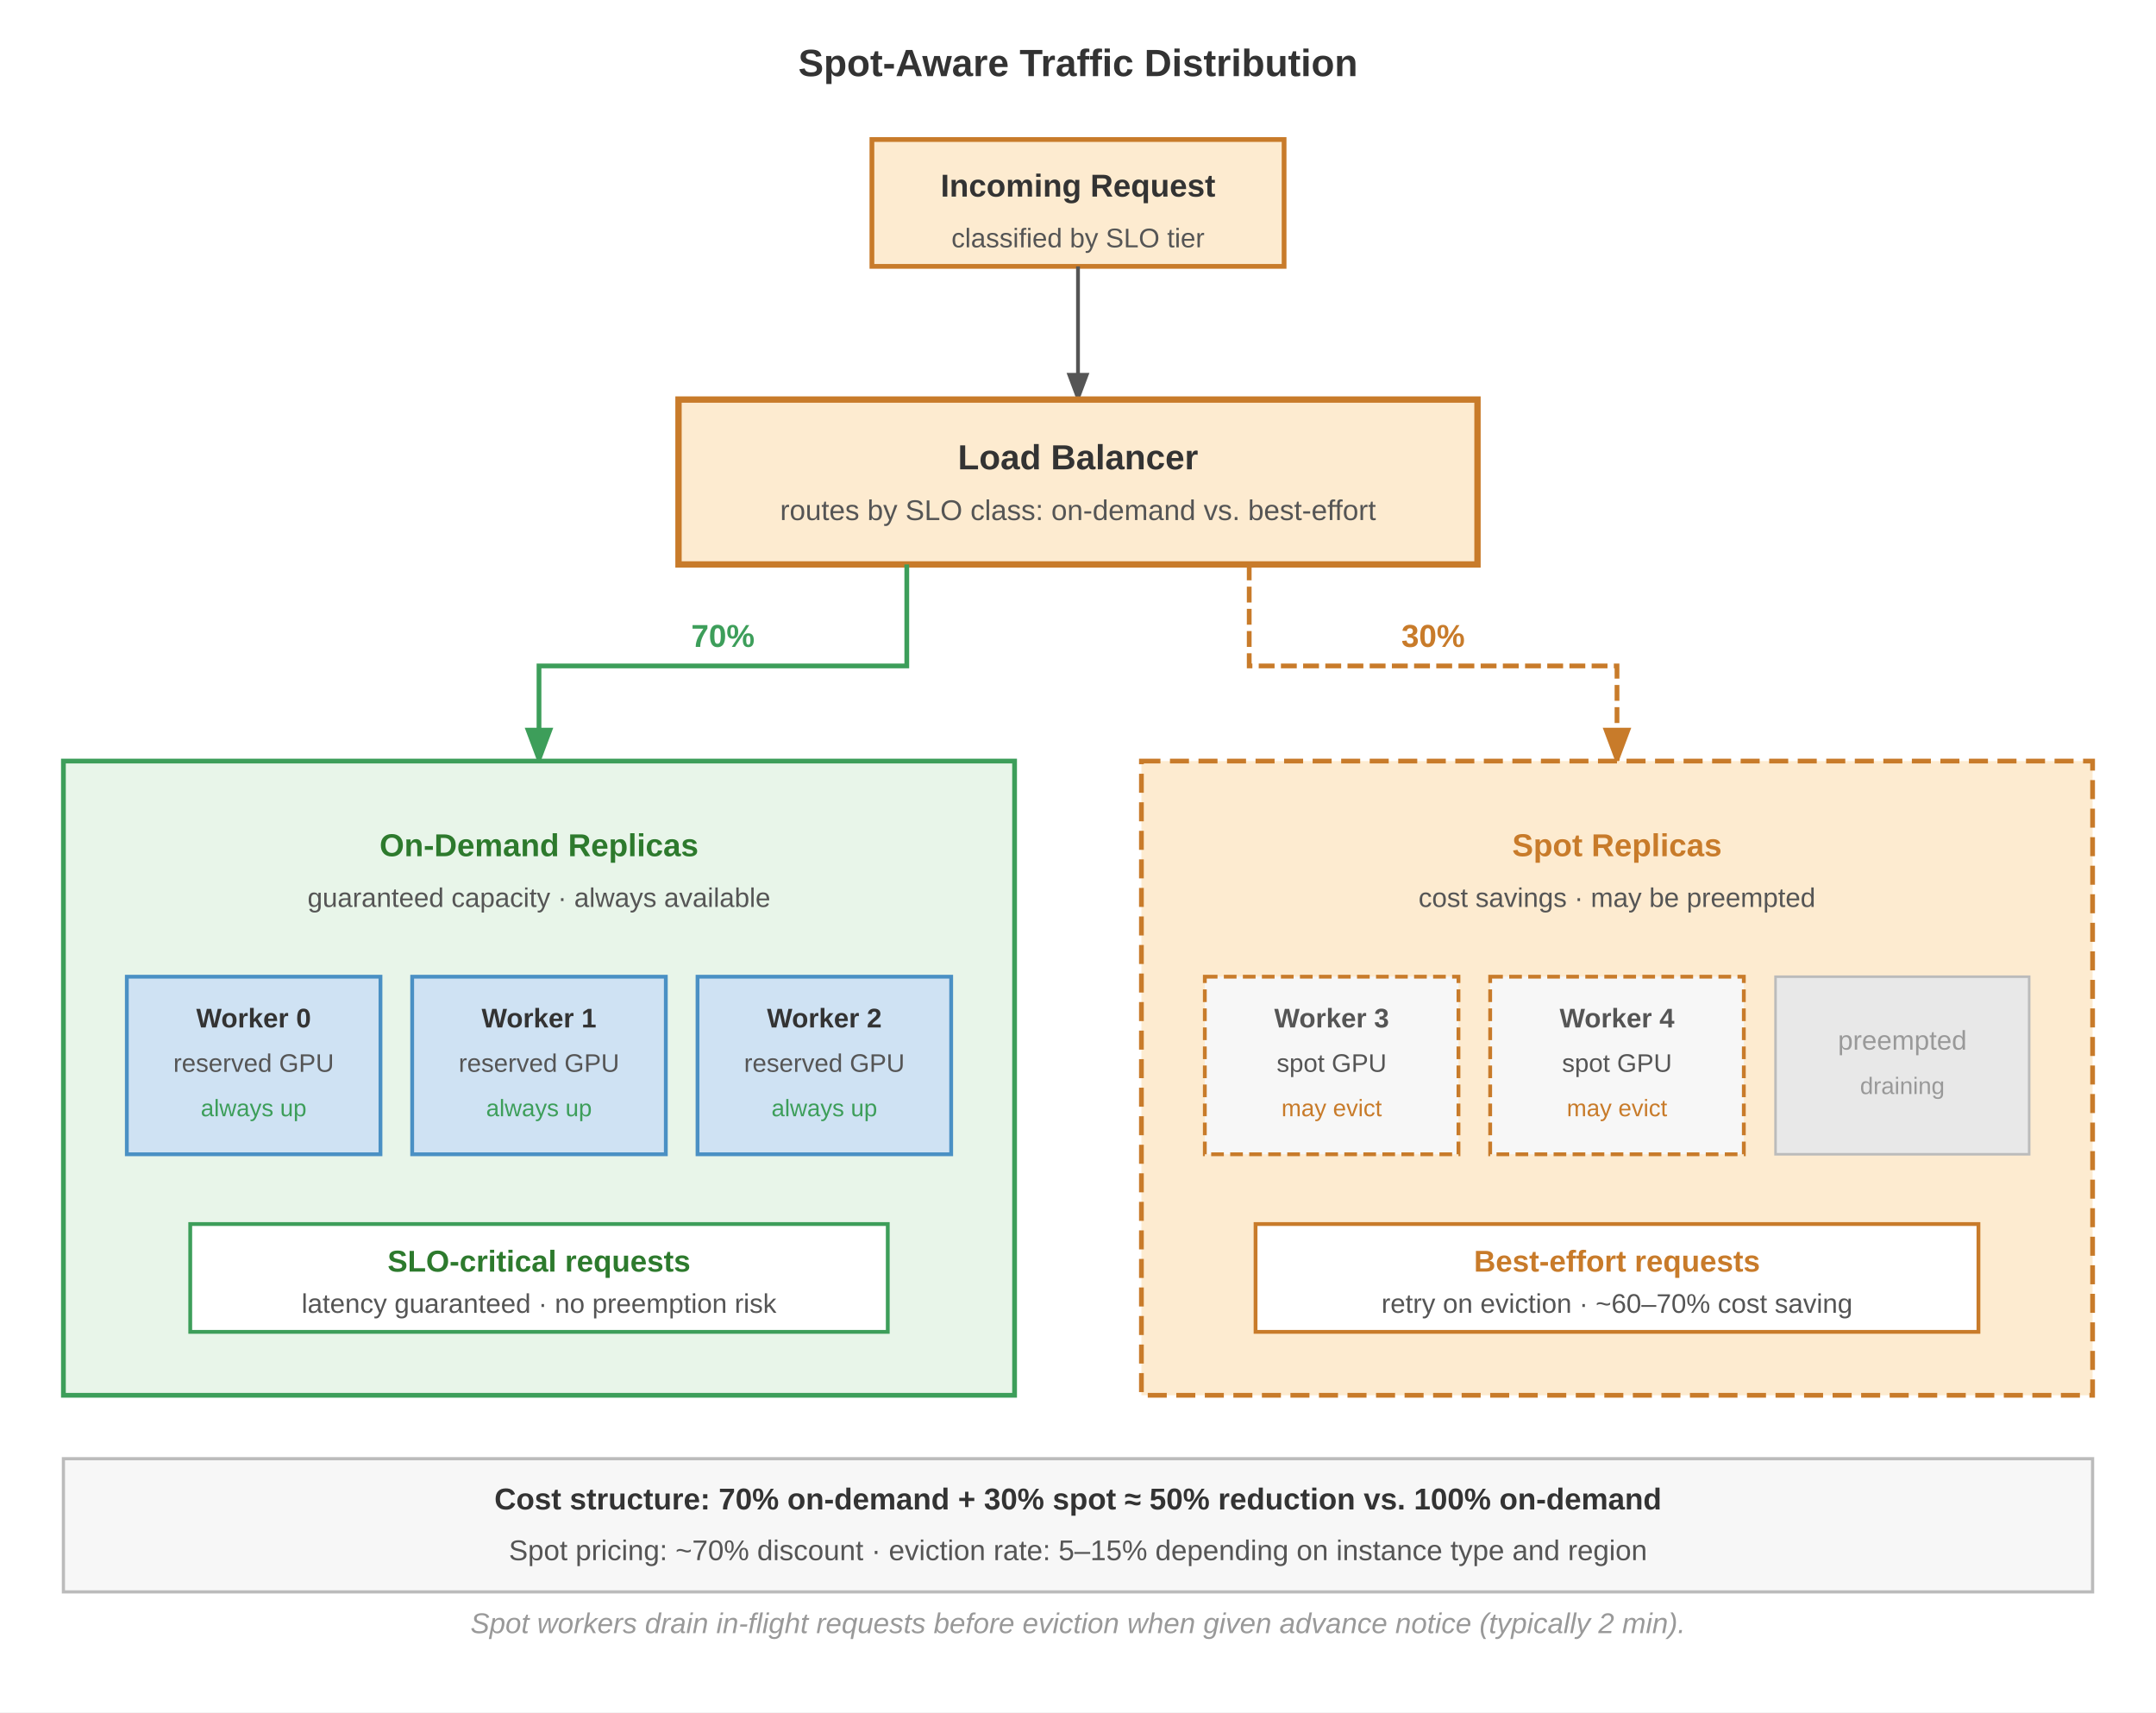
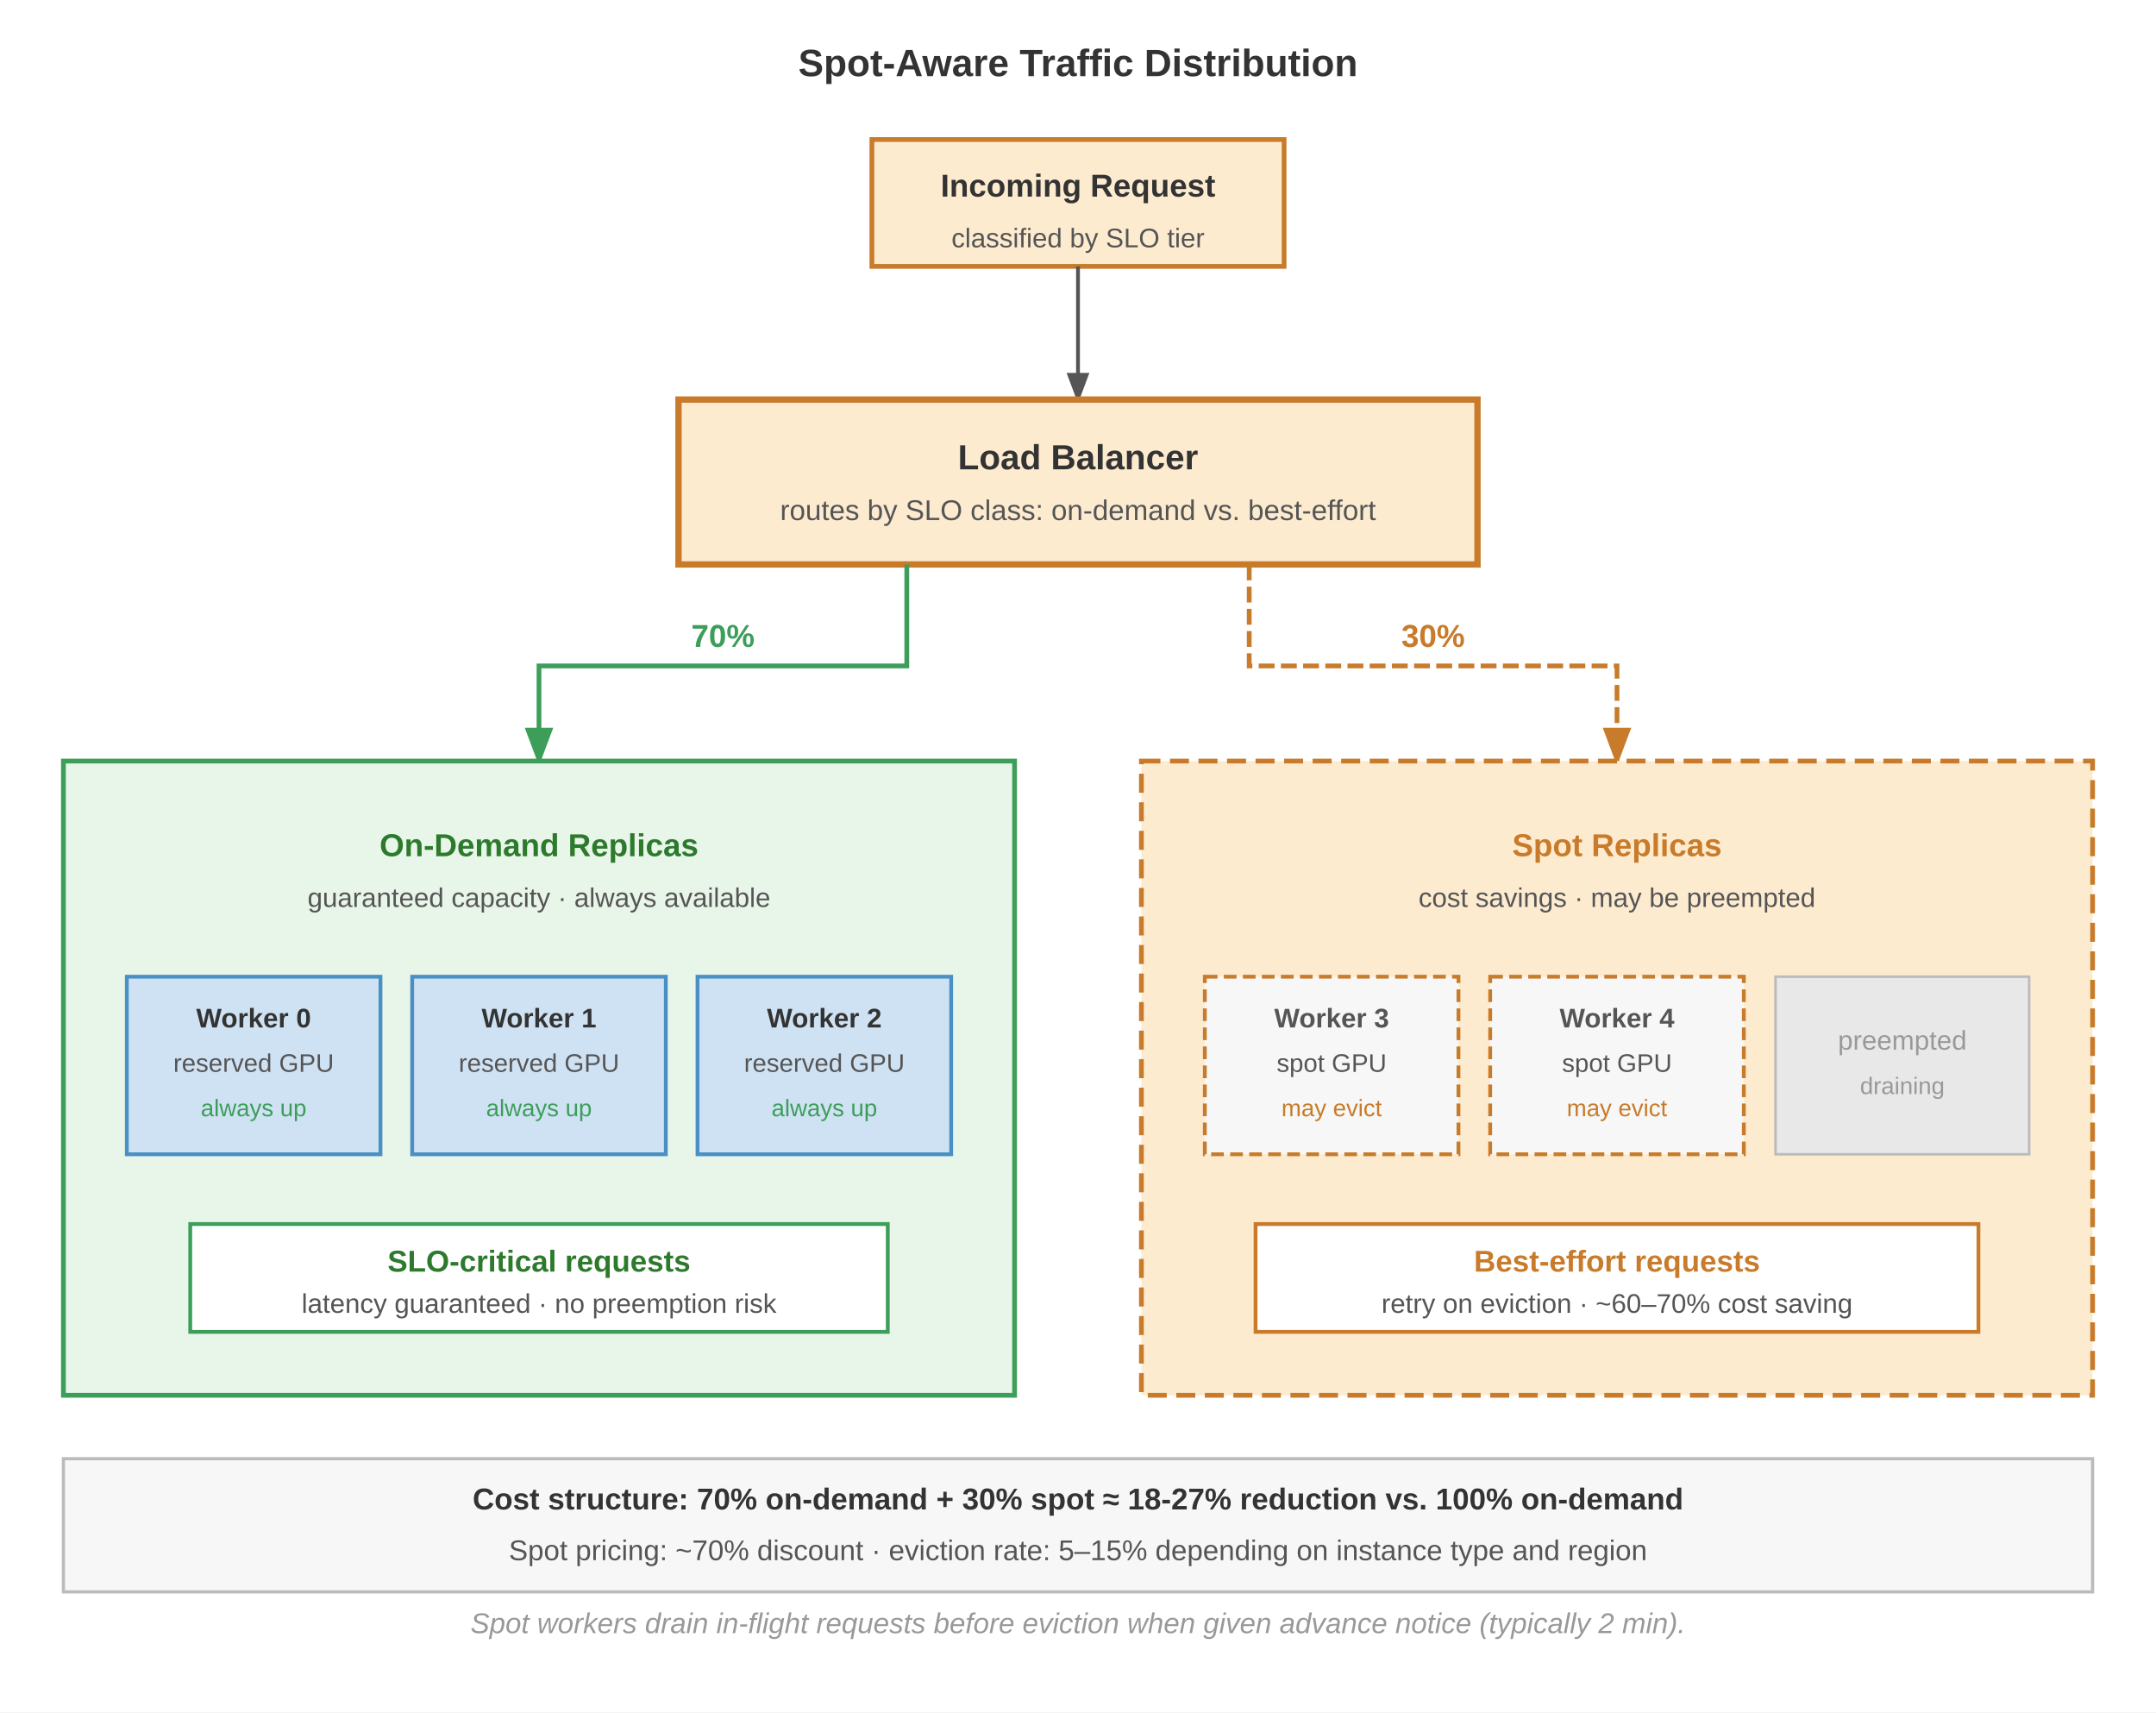
<svg xmlns="http://www.w3.org/2000/svg" font-family="Arial, Helvetica, sans-serif" viewBox="0 0 680 540">
  <defs>
    <marker id="arrow" markerWidth="8" markerHeight="6" refX="7" refY="3" orient="auto">
      <path d="M0,0 L8,3 L0,6 Z" fill="#555" />
    </marker>
    <marker id="arrow-green" markerWidth="8" markerHeight="6" refX="7" refY="3" orient="auto">
      <path d="M0,0 L8,3 L0,6 Z" fill="#3d9e5a" />
    </marker>
    <marker id="arrow-orange" markerWidth="8" markerHeight="6" refX="7" refY="3" orient="auto">
      <path d="M0,0 L8,3 L0,6 Z" fill="#c87b2a" />
    </marker>
  </defs>
  <rect width="680" height="540" fill="#fff" />
  <text x="340" y="24" text-anchor="middle" font-size="12" font-weight="700" fill="#333">Spot-Aware Traffic Distribution</text>
  <rect x="275" y="44" width="130" height="40" fill="#fdebd0" stroke="#c87b2a" stroke-width="1.5" />
  <text x="340" y="62" text-anchor="middle" font-size="10" font-weight="700" fill="#333">Incoming Request</text>
  <text x="340" y="78" text-anchor="middle" font-size="8.5" fill="#555">classified by SLO tier</text>
  <line x1="340" y1="84" x2="340" y2="126" stroke="#555" stroke-width="1.2" marker-end="url(#arrow)" />
  <rect x="214" y="126" width="252" height="52" fill="#fdebd0" stroke="#c87b2a" stroke-width="2" />
  <text x="340" y="148" text-anchor="middle" font-size="11" font-weight="700" fill="#333">Load Balancer</text>
  <text x="340" y="164" text-anchor="middle" font-size="9" fill="#555">routes by SLO class: on-demand vs. best-effort</text>
  <path d="M 286 178 L 286 210 L 170 210 L 170 240" fill="none" stroke="#3d9e5a" stroke-width="1.5" marker-end="url(#arrow-green)" />
  <path d="M 394 178 L 394 210 L 510 210 L 510 240" fill="none" stroke="#c87b2a" stroke-width="1.5" stroke-dasharray="5,2" marker-end="url(#arrow-orange)" />
  <text x="228" y="204" text-anchor="middle" font-size="10" font-weight="700" fill="#3d9e5a">70%</text>
  <text x="452" y="204" text-anchor="middle" font-size="10" font-weight="700" fill="#c87b2a">30%</text>
  <rect x="20" y="240" width="300" height="200" fill="#e8f5e9" stroke="#3d9e5a" stroke-width="1.5" />
  <text x="170" y="270" text-anchor="middle" font-size="10" font-weight="700" fill="#2d7a2d">On-Demand Replicas</text>
  <text x="170" y="286" text-anchor="middle" font-size="8.5" fill="#555">guaranteed capacity · always available</text>
  <rect x="40" y="308" width="80" height="56" fill="#cfe2f3" stroke="#4a90c4" stroke-width="1.2" />
  <text x="80" y="324" text-anchor="middle" font-size="8.5" font-weight="700" fill="#333">Worker 0</text>
  <text x="80" y="338" text-anchor="middle" font-size="8" fill="#555">reserved GPU</text>
  <text x="80" y="352" text-anchor="middle" font-size="7.5" fill="#3d9e5a">always up</text>
  <rect x="130" y="308" width="80" height="56" fill="#cfe2f3" stroke="#4a90c4" stroke-width="1.2" />
  <text x="170" y="324" text-anchor="middle" font-size="8.5" font-weight="700" fill="#333">Worker 1</text>
  <text x="170" y="338" text-anchor="middle" font-size="8" fill="#555">reserved GPU</text>
  <text x="170" y="352" text-anchor="middle" font-size="7.5" fill="#3d9e5a">always up</text>
  <rect x="220" y="308" width="80" height="56" fill="#cfe2f3" stroke="#4a90c4" stroke-width="1.2" />
  <text x="260" y="324" text-anchor="middle" font-size="8.5" font-weight="700" fill="#333">Worker 2</text>
  <text x="260" y="338" text-anchor="middle" font-size="8" fill="#555">reserved GPU</text>
  <text x="260" y="352" text-anchor="middle" font-size="7.5" fill="#3d9e5a">always up</text>
  <rect x="60" y="386" width="220" height="34" fill="#fff" stroke="#3d9e5a" stroke-width="1.2" />
  <text x="170" y="401" text-anchor="middle" font-size="9.5" font-weight="700" fill="#2d7a2d">SLO-critical requests</text>
  <text x="170" y="414" text-anchor="middle" font-size="8.5" fill="#555">latency guaranteed · no preemption risk</text>
  <rect x="360" y="240" width="300" height="200" fill="#fdebd0" stroke="#c87b2a" stroke-width="1.5" stroke-dasharray="6,3" />
  <text x="510" y="270" text-anchor="middle" font-size="10" font-weight="700" fill="#c87b2a">Spot Replicas</text>
  <text x="510" y="286" text-anchor="middle" font-size="8.5" fill="#555">cost savings · may be preempted</text>
  <rect x="380" y="308" width="80" height="56" fill="#f7f7f7" stroke="#c87b2a" stroke-width="1.2" stroke-dasharray="4,2" />
  <text x="420" y="324" text-anchor="middle" font-size="8.5" font-weight="700" fill="#555">Worker 3</text>
  <text x="420" y="338" text-anchor="middle" font-size="8" fill="#555">spot GPU</text>
  <text x="420" y="352" text-anchor="middle" font-size="7.5" fill="#c87b2a">may evict</text>
  <rect x="470" y="308" width="80" height="56" fill="#f7f7f7" stroke="#c87b2a" stroke-width="1.2" stroke-dasharray="4,2" />
  <text x="510" y="324" text-anchor="middle" font-size="8.5" font-weight="700" fill="#555">Worker 4</text>
  <text x="510" y="338" text-anchor="middle" font-size="8" fill="#555">spot GPU</text>
  <text x="510" y="352" text-anchor="middle" font-size="7.5" fill="#c87b2a">may evict</text>
  <rect x="560" y="308" width="80" height="56" fill="#e8e8e8" stroke="#bbb" stroke-width="0.8" />
  <text x="600" y="331" text-anchor="middle" font-size="8.5" fill="#999">preempted</text>
  <text x="600" y="345" text-anchor="middle" font-size="7.5" fill="#999">draining</text>
  <rect x="396" y="386" width="228" height="34" fill="#fff" stroke="#c87b2a" stroke-width="1.2" />
  <text x="510" y="401" text-anchor="middle" font-size="9.5" font-weight="700" fill="#c87b2a">Best-effort requests</text>
  <text x="510" y="414" text-anchor="middle" font-size="8.5" fill="#555">retry on eviction · ~60–70% cost saving</text>
  <rect x="20" y="460" width="640" height="42" fill="#f7f7f7" stroke="#bbb" stroke-width="1" />
-   <text x="340" y="476" text-anchor="middle" font-size="9.5" font-weight="700" fill="#333">Cost structure: 70% on-demand + 30% spot ≈ 50% reduction vs. 100% on-demand</text>
+   <text x="340" y="476" text-anchor="middle" font-size="9.5" font-weight="700" fill="#333">Cost structure: 70% on-demand + 30% spot ≈ 18-27% reduction vs. 100% on-demand</text>
  <text x="340" y="492" text-anchor="middle" font-size="9" fill="#555">Spot pricing: ~70% discount · eviction rate: 5–15% depending on instance type and region</text>
  <text x="340" y="515" text-anchor="middle" font-size="9" font-style="italic" fill="#999">Spot workers drain in-flight requests before eviction when given advance notice (typically 2 min).</text>
</svg>
